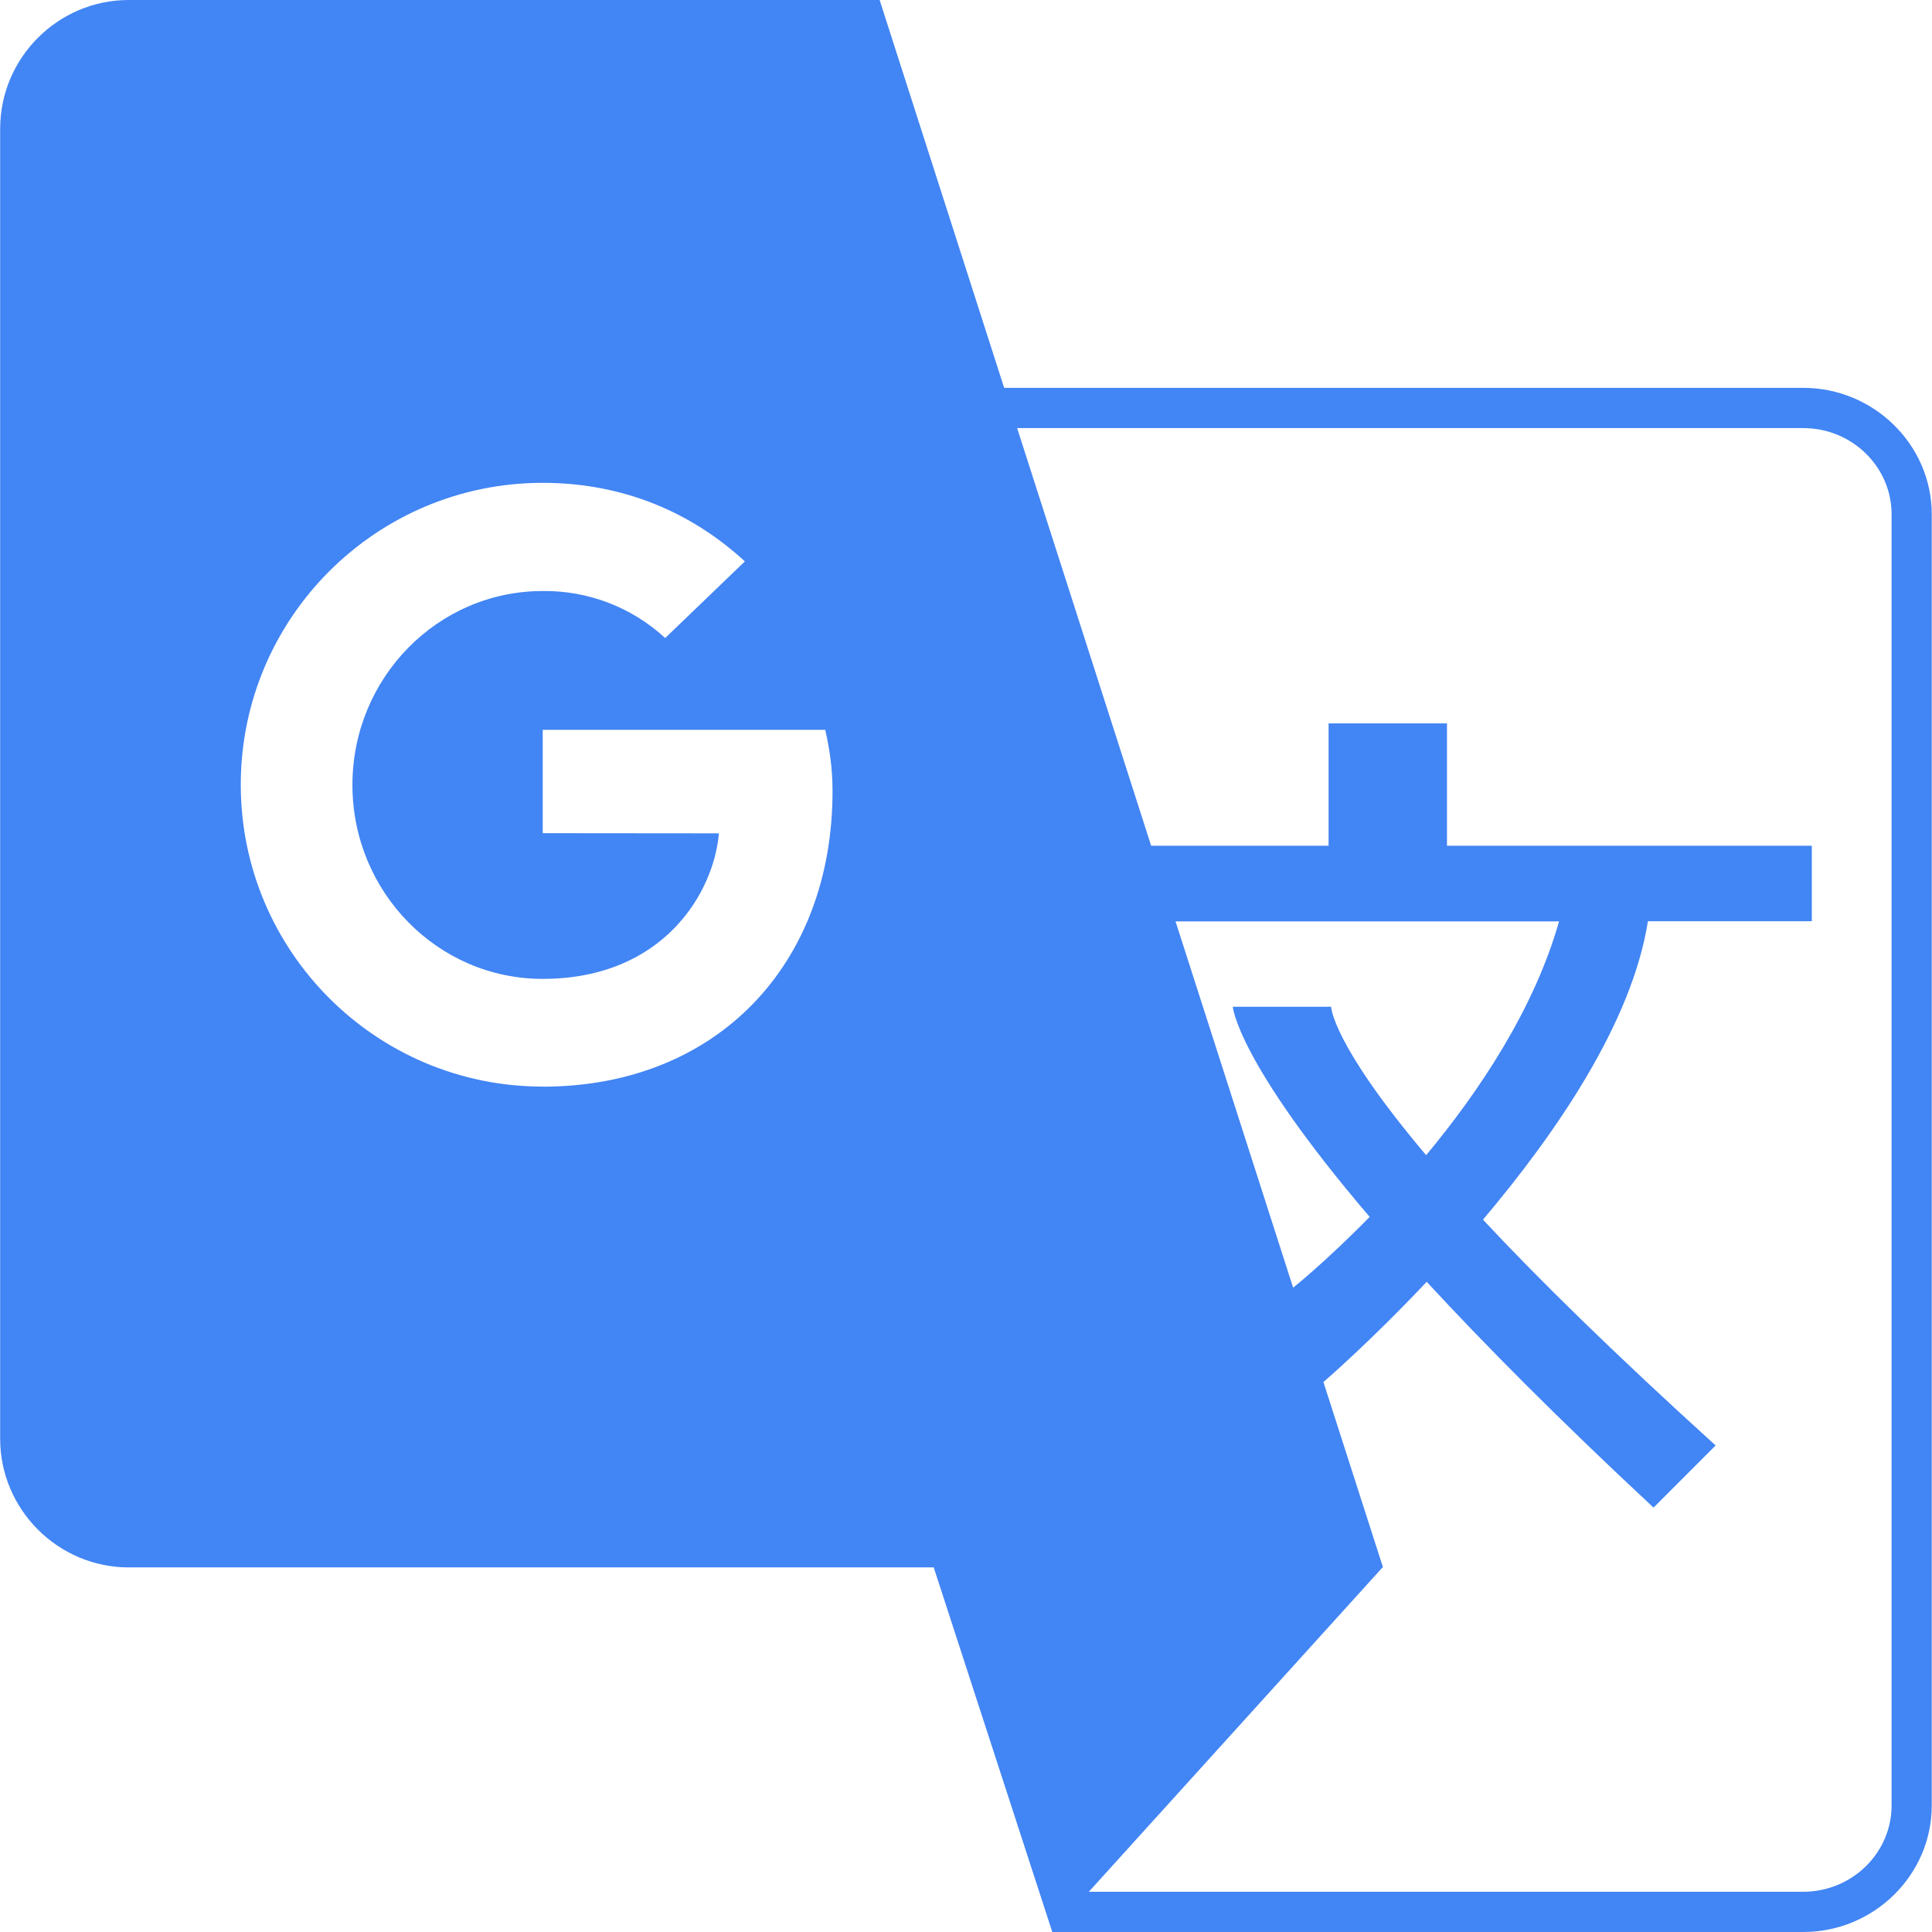
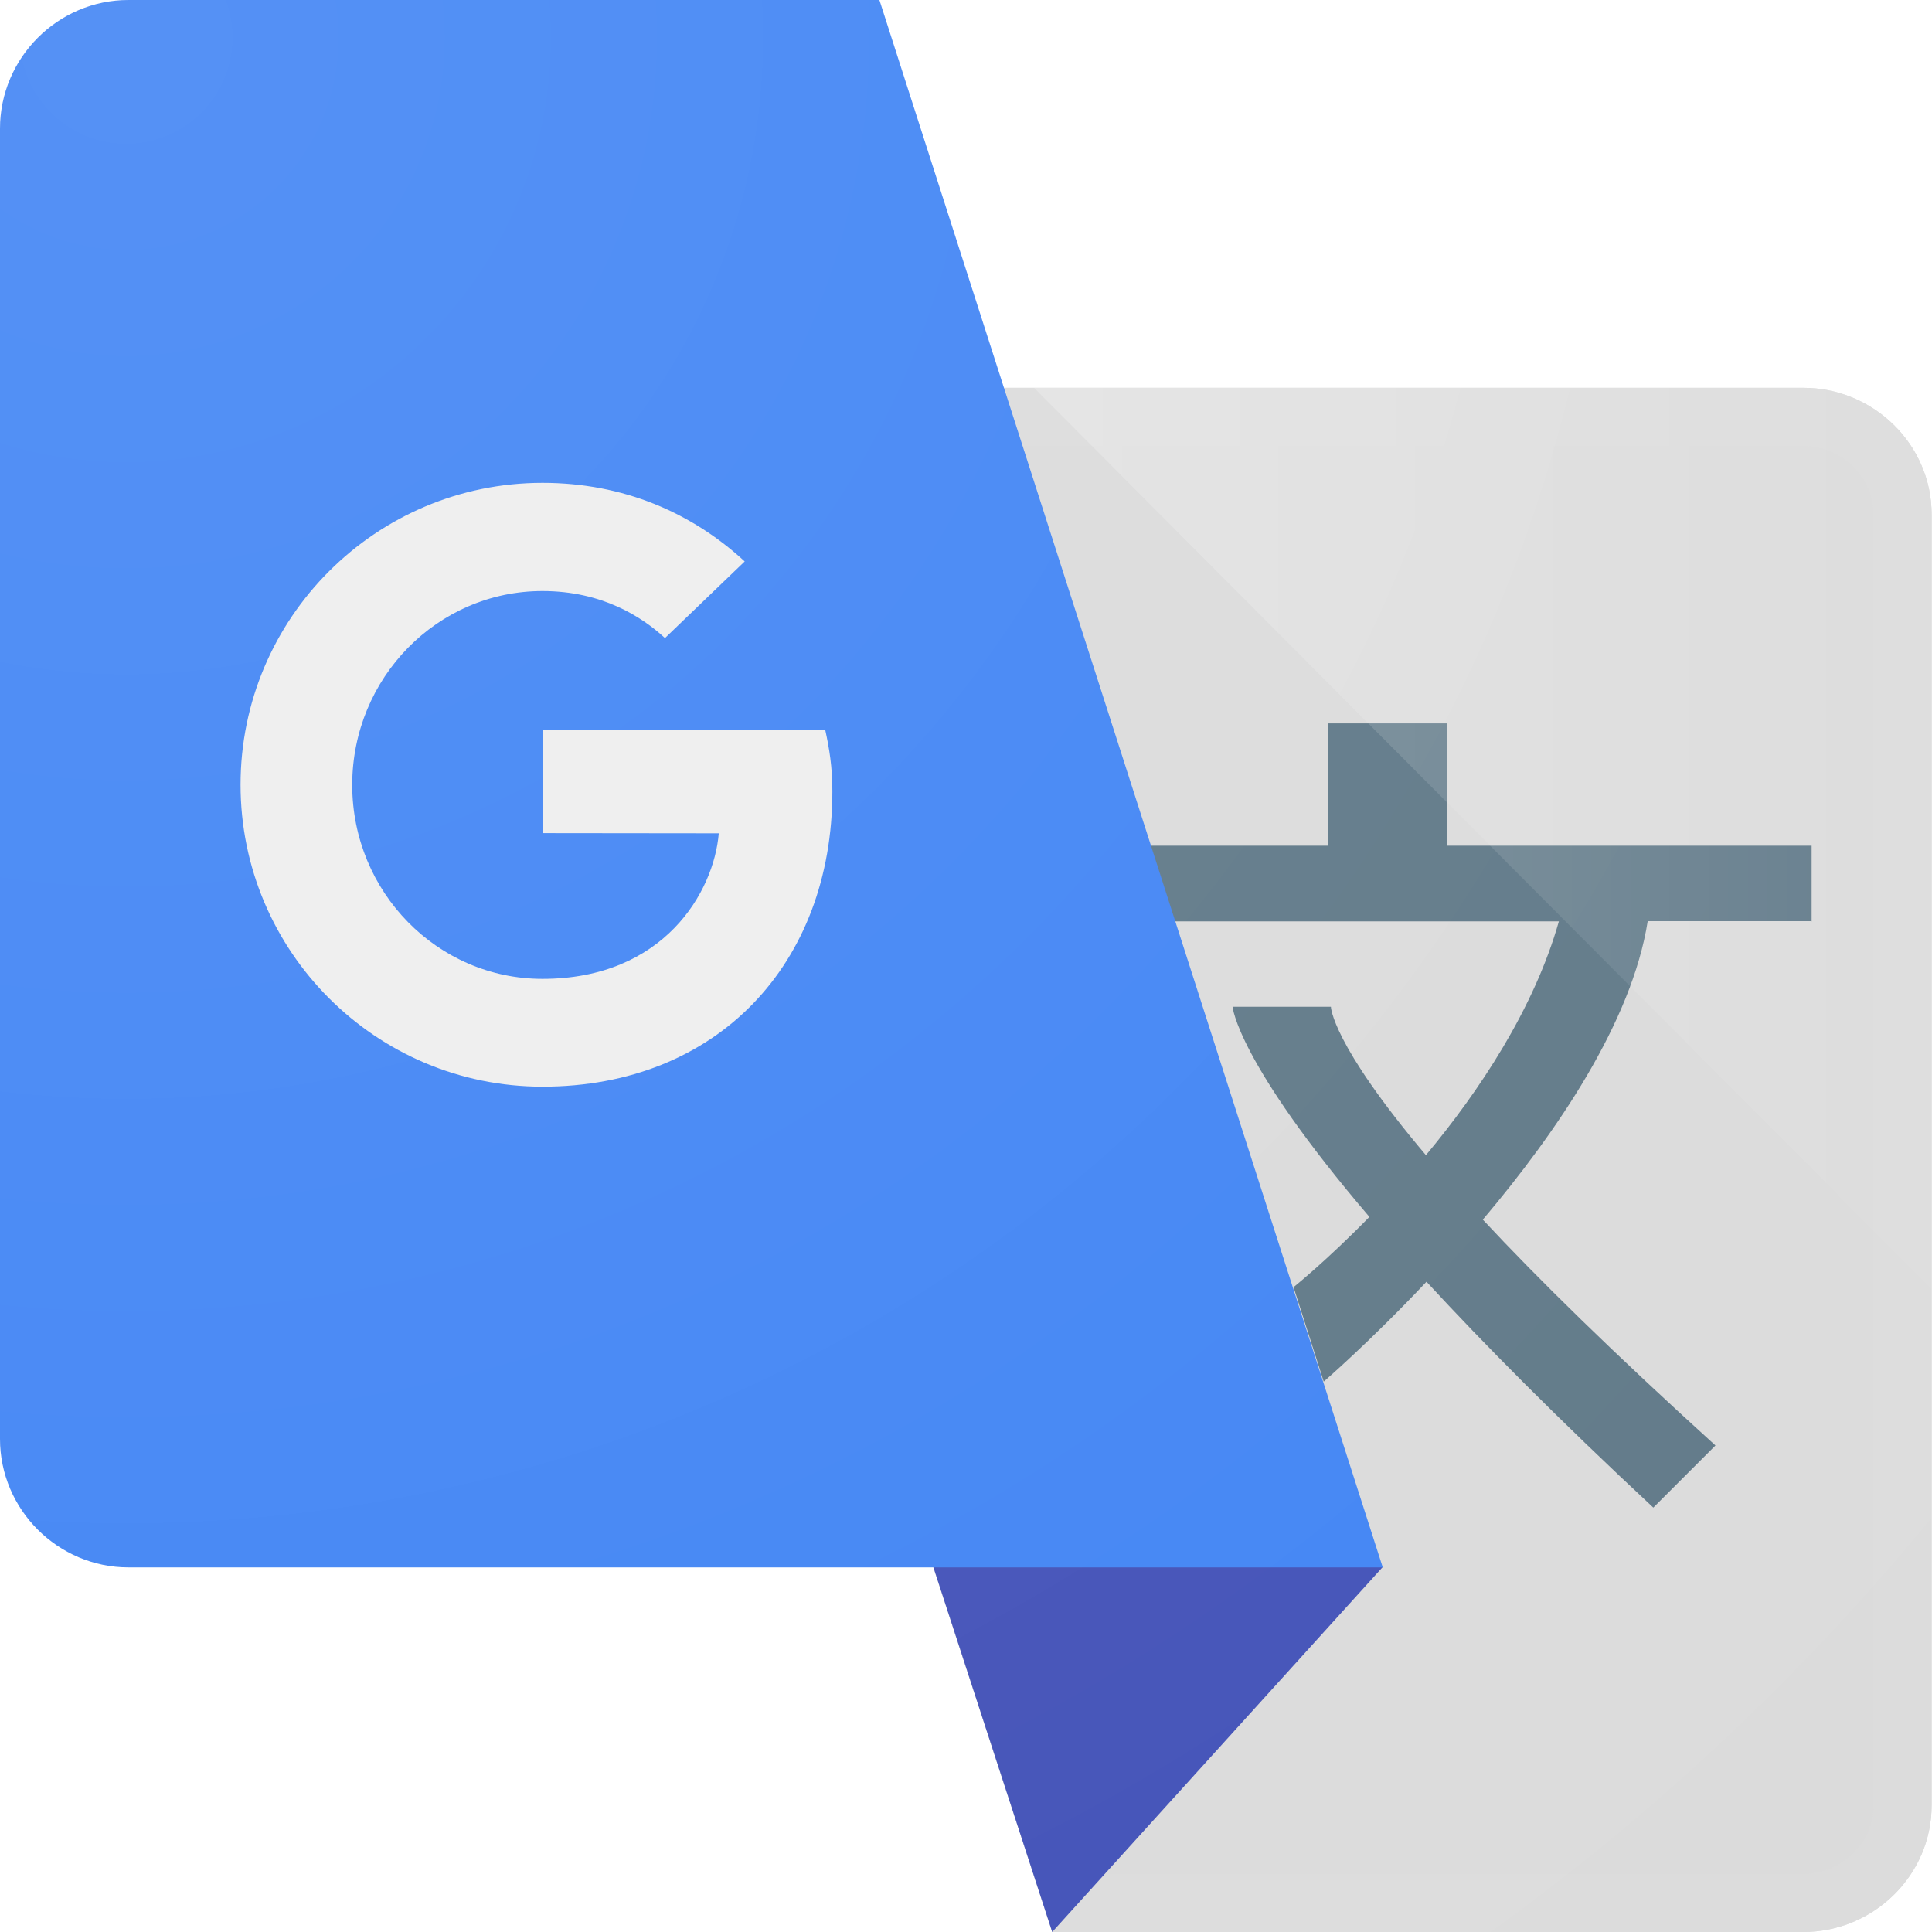
- <svg xmlns="http://www.w3.org/2000/svg" fill="#4285F4" viewBox="0 0 24 24">
-   <path d="M22.401 4.818h-9.927L10.927 0H1.599C.72 0 .002.719.002 1.599v16.275c0 .878.72 1.597 1.597 1.597h10L13.072 24H22.4c.878 0 1.597-.707 1.597-1.572V6.39c0-.865-.72-1.572-1.597-1.572zm-15.66 8.68c-2.07 0-3.75-1.68-3.75-3.75s1.68-3.75 3.75-3.75c1.012 0 1.86.375 2.512.976l-.99.952a2.2 2.2 0 0 0-1.522-.584c-1.305 0-2.363 1.08-2.363 2.409S5.436 12.16 6.74 12.16c1.507 0 2.13-1.08 2.19-1.808l-2.188-.002V9.066h3.51c.05.23.09.457.09.764 0 2.147-1.434 3.669-3.602 3.669zm16.757 8.93c0 .59-.492 1.072-1.097 1.072h-8.875l3.649-4.03h.005l-.74-2.302.006-.005s.568-.488 1.277-1.24c.712.771 1.63 1.699 2.818 2.805l.771-.772c-1.272-1.154-2.204-2.07-2.89-2.805.919-1.087 1.852-2.455 2.049-3.707h2.034v.002h.002v-.94h-4.532v-1.52h-1.471v1.52H14.3l-1.672-5.21.006.022h9.767c.605 0 1.097.48 1.097 1.072zm-6.484-7.311c-.536.548-.943.873-.943.873l-.008.004-1.46-4.548h4.764c-.307 1.084-.988 2.108-1.651 2.904-1.176-1.392-1.18-1.844-1.18-1.844h-1.222s.05.678 1.7 2.61z" />
+ <svg xmlns="http://www.w3.org/2000/svg" xml:space="preserve" viewBox="0 0 998.1 998.3">
+   <path fill="#DBDBDB" d="M931.7 998.3c36.5 0 66.4-29.4 66.4-65.4V265.8c0-36-29.9-65.4-66.4-65.4H283.6l260.1 797.9z" />
+   <path fill="#DCDCDC" d="M931.7 230.4c9.7 0 18.9 3.8 25.8 10.6 6.8 6.7 10.6 15.5 10.6 24.8v667.1c0 9.3-3.7 18.1-10.6 24.8-6.9 6.8-16.1 10.6-25.8 10.6H565.5L324.9 230.4zm0-30H283.6l260.1 797.9h388c36.5 0 66.4-29.4 66.4-65.4V265.8c0-36-29.9-65.4-66.4-65.4" />
+   <path fill="#4352B8" d="m482.3 809.8 61.4 188.5 170.7-188.5z" />
+   <path fill="#607988" d="M936.1 476.1V437H747.6v-63.2h-61.2V437H566.1v39.1h239.4c-12.8 45.1-41.1 87.7-68.7 120.8-48.9-57.9-49.1-76.7-49.1-76.7h-50.8s2.1 28.2 70.7 108.6c-22.3 22.8-39.2 36.3-39.2 36.3l15.6 48.8s23.6-20.3 53.1-51.6c29.6 32.1 67.8 70.7 117.2 116.7l32.1-32.1c-52.9-48-91.7-86.1-120.2-116.7 38.2-45.2 77-102.1 85.2-154.2H936v.1z" />
+   <path fill="#4285F4" d="M66.4 0C29.9 0 0 29.9 0 66.5v677c0 36.5 29.9 66.4 66.4 66.4h648.1L454.4 0z" />
+   <linearGradient id="a" x1="534.3" x2="998.1" y1="433.2" y2="433.2" gradientUnits="userSpaceOnUse">
+     <stop offset="0" stop-color="#fff" stop-opacity=".2" />
+     <stop offset="1" stop-color="#fff" stop-opacity=".02" />
+   </linearGradient>
+   <path fill="url(#a)" d="M534.3 200.4h397.4c36.5 0 66.4 29.4 66.4 65.4V666z" />
+   <path fill="#EEE" d="M371.4 430.6c-2.5 30.3-28.4 75.2-91.1 75.2-54.3 0-98.3-44.9-98.3-100.2s44-100.2 98.3-100.2c30.9 0 51.5 13.4 63.3 24.3l41.2-39.6c-27.1-25-62.4-40.6-104.5-40.6-86.1 0-156 69.9-156 156s69.9 156 156 156c90.2 0 149.8-63.3 149.8-152.6 0-12.8-1.6-22.2-3.7-31.8h-146v53.4z" />
+   <radialGradient id="b" cx="65.208" cy="19.366" r="1398.271" gradientUnits="userSpaceOnUse">
+     <stop offset="0" stop-color="#fff" stop-opacity=".1" />
+     <stop offset="1" stop-color="#fff" stop-opacity="0" />
+   </radialGradient>
+   <path fill="url(#b)" d="M931.7 200.4H518.8L454.4 0h-388C29.9 0 0 29.9 0 66.5v677c0 36.5 29.9 66.4 66.4 66.4h415.9l61.4 188.4h388c36.5 0 66.4-29.4 66.4-65.4V265.8c0-36-29.9-65.4-66.4-65.4" />
</svg>
